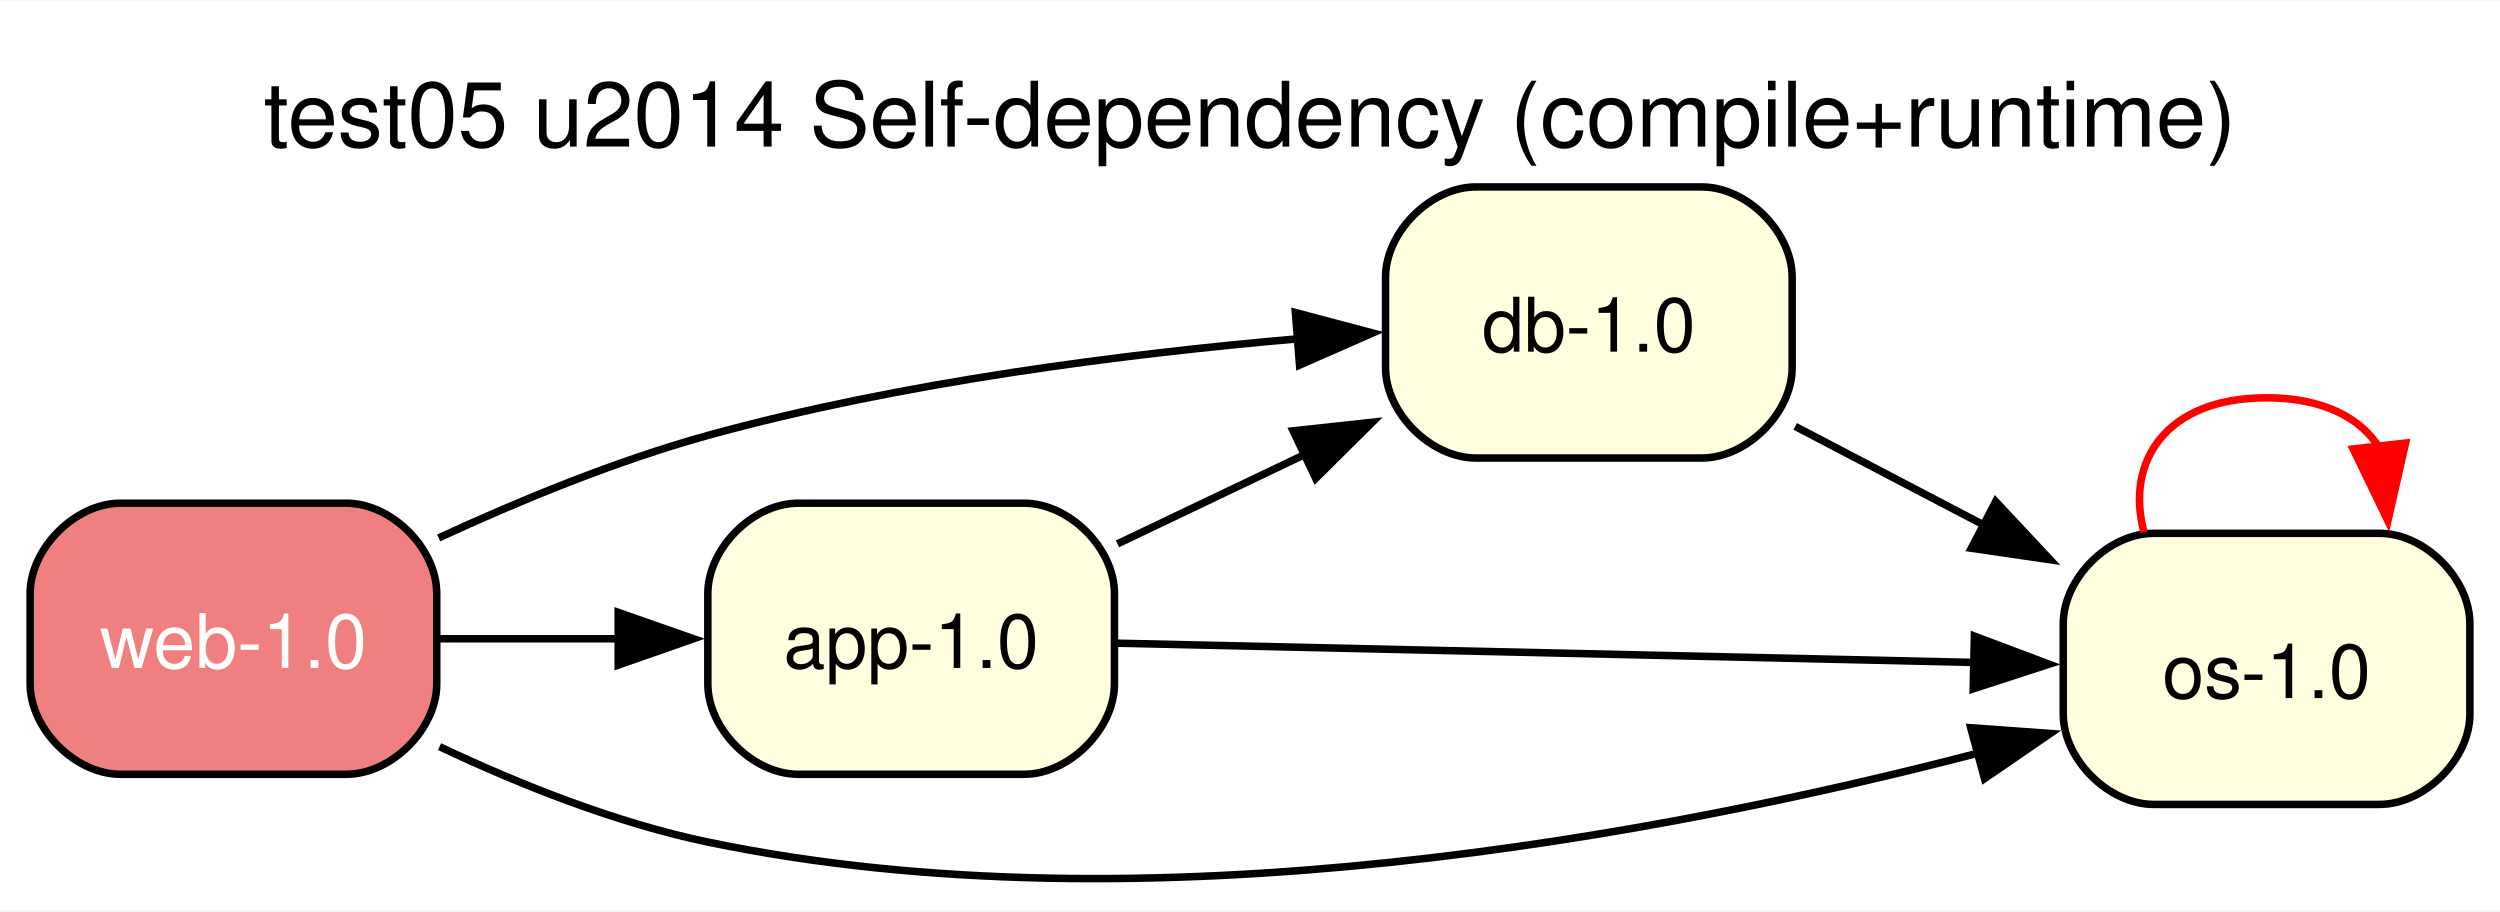
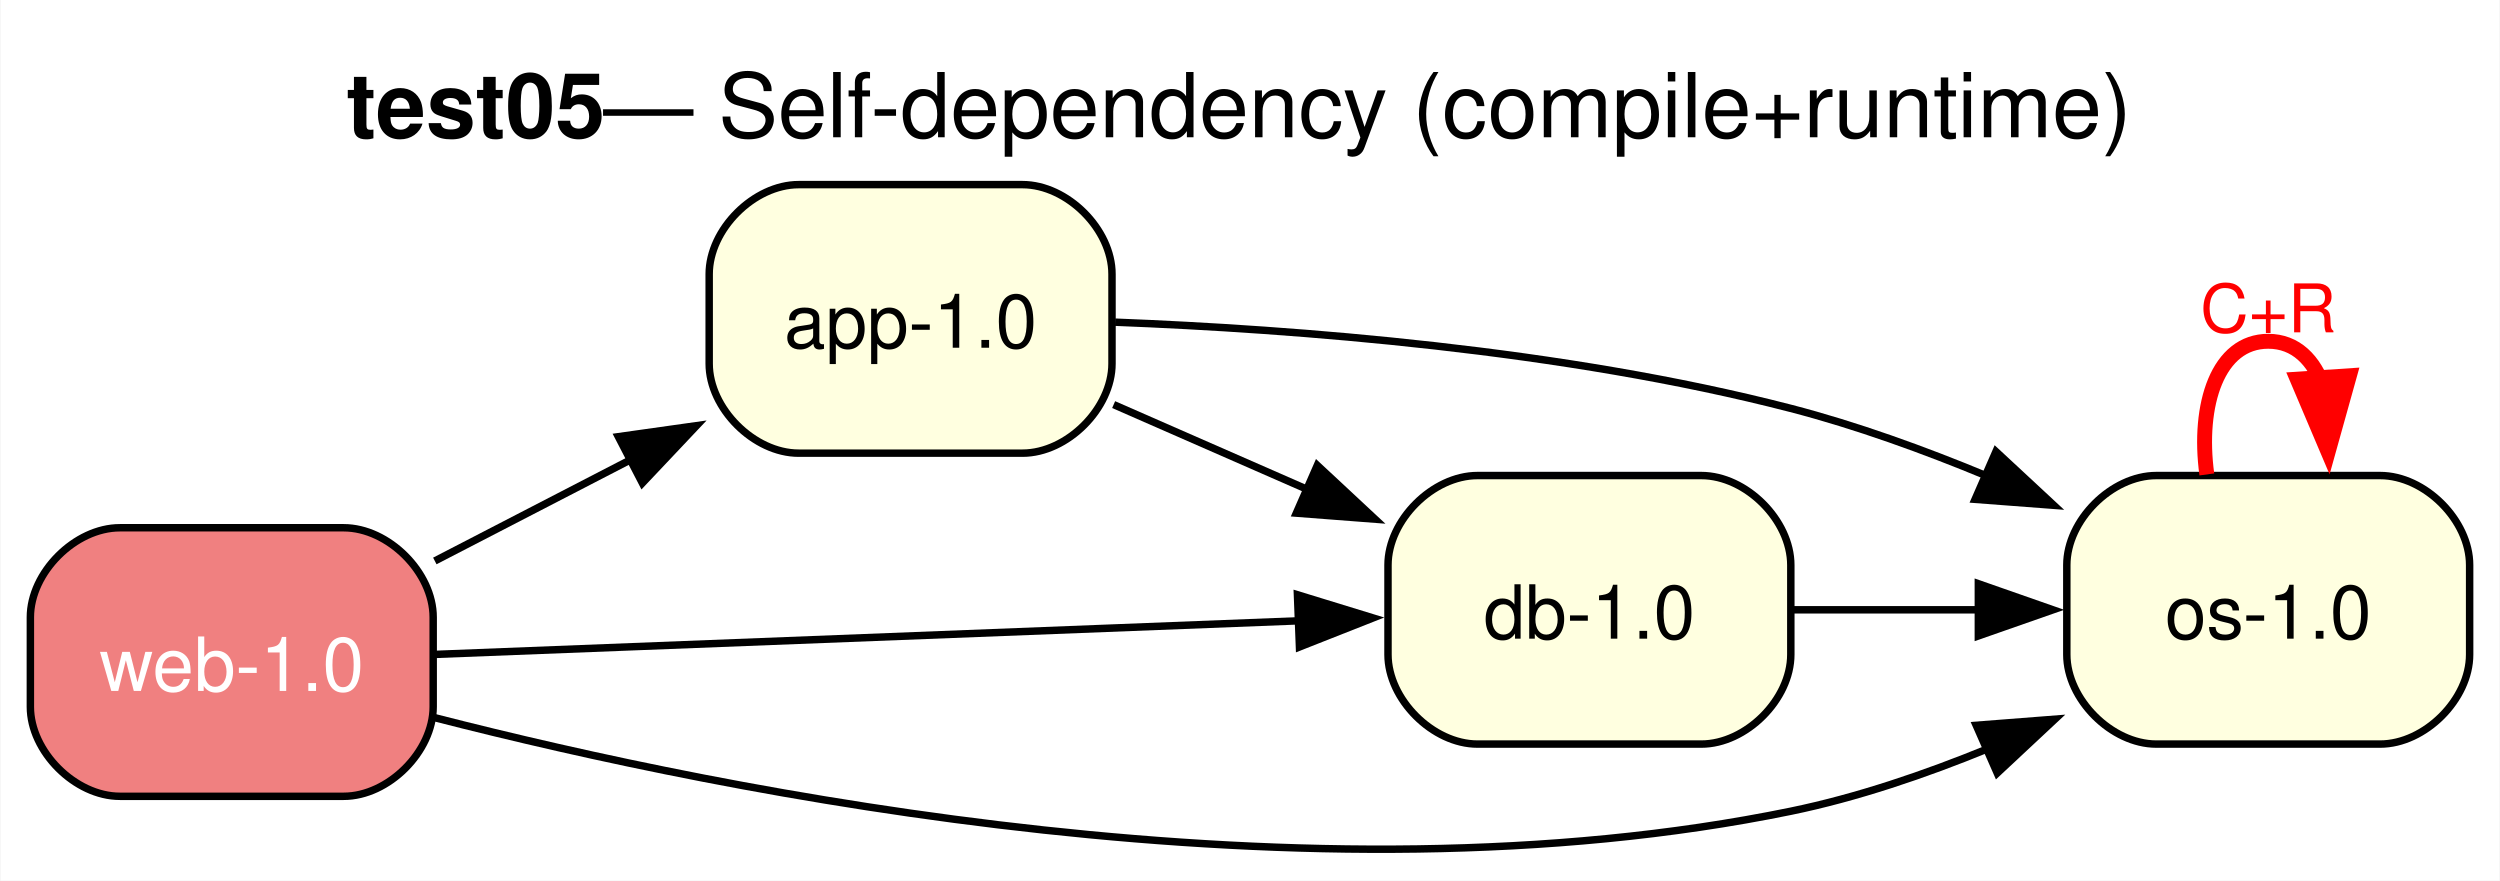
- <svg xmlns="http://www.w3.org/2000/svg" width="332pt" height="121pt" viewBox="0.00 0.00 332.00 120.85">
-   <g id="graph0" class="graph" transform="scale(1 1) rotate(0) translate(4 116.85)">
-     <polygon fill="white" stroke="none" points="-4,4 -4,-116.85 328,-116.85 328,4 -4,4" />
-     <text text-anchor="middle" x="162" y="-97.45" font-family="Helvetica,sans-Serif" font-size="12.00">test05 u2014 Self-dependency (compile+runtime)</text>
+ <svg xmlns="http://www.w3.org/2000/svg" width="335pt" height="118pt" viewBox="0.00 0.00 335.00 118.05">
+   <g id="graph0" class="graph" transform="scale(1 1) rotate(0) translate(4 114.05)">
+     <polygon fill="white" stroke="none" points="-4,4 -4,-114.05 331,-114.05 331,4 -4,4" />
+     <text text-anchor="start" x="42.38" y="-95.65" font-family="Helvetica,sans-Serif" font-weight="bold" font-size="12.00">test05</text>
+     <text text-anchor="start" x="76.88" y="-95.65" font-family="Helvetica,sans-Serif" font-size="12.00"> — Self-dependency (compile+runtime)</text>
    <g id="node1" class="node">
-       <path fill="lightyellow" stroke="black" d="M132,-50.1C132,-50.1 102,-50.1 102,-50.1 96,-50.1 90,-44.1 90,-38.1 90,-38.1 90,-26.1 90,-26.1 90,-20.1 96,-14.1 102,-14.1 102,-14.1 132,-14.1 132,-14.1 138,-14.1 144,-20.1 144,-26.1 144,-26.1 144,-38.1 144,-38.1 144,-44.1 138,-50.1 132,-50.1" />
-       <text text-anchor="middle" x="117" y="-28.22" font-family="Helvetica,sans-Serif" font-size="10.00">app-1.0</text>
+       <path fill="lightcoral" stroke="black" d="M42,-43.3C42,-43.3 12,-43.3 12,-43.3 6,-43.3 0,-37.3 0,-31.3 0,-31.3 0,-19.3 0,-19.3 0,-13.3 6,-7.3 12,-7.3 12,-7.3 42,-7.3 42,-7.3 48,-7.3 54,-13.3 54,-19.3 54,-19.3 54,-31.3 54,-31.3 54,-37.3 48,-43.3 42,-43.3" />
+       <text text-anchor="middle" x="27" y="-21.43" font-family="Helvetica,sans-Serif" font-size="10.00" fill="white">web-1.0</text>
    </g>
    <g id="node2" class="node">
-       <path fill="lightyellow" stroke="black" d="M222,-92.1C222,-92.1 192,-92.1 192,-92.1 186,-92.1 180,-86.1 180,-80.1 180,-80.1 180,-68.1 180,-68.1 180,-62.1 186,-56.1 192,-56.1 192,-56.1 222,-56.1 222,-56.1 228,-56.1 234,-62.1 234,-68.1 234,-68.1 234,-80.1 234,-80.1 234,-86.1 228,-92.1 222,-92.1" />
-       <text text-anchor="middle" x="207" y="-70.22" font-family="Helvetica,sans-Serif" font-size="10.00">db-1.0</text>
+       <path fill="lightyellow" stroke="black" d="M133,-89.3C133,-89.3 103,-89.3 103,-89.3 97,-89.3 91,-83.3 91,-77.3 91,-77.3 91,-65.3 91,-65.3 91,-59.3 97,-53.3 103,-53.3 103,-53.3 133,-53.3 133,-53.3 139,-53.3 145,-59.3 145,-65.3 145,-65.3 145,-77.3 145,-77.3 145,-83.3 139,-89.3 133,-89.3" />
+       <text text-anchor="middle" x="118" y="-67.43" font-family="Helvetica,sans-Serif" font-size="10.00">app-1.0</text>
+     </g>
+     <g id="edge1" class="edge">
+       <path fill="none" stroke="black" d="M54.22,-38.85C62.48,-43.12 71.75,-47.91 80.58,-52.48" />
+       <polygon fill="black" stroke="black" points="78.82,-55.51 89.31,-56.99 82.04,-49.29 78.82,-55.51" />
+     </g>
+     <g id="node3" class="node">
+       <path fill="lightyellow" stroke="black" d="M224,-50.3C224,-50.3 194,-50.3 194,-50.3 188,-50.3 182,-44.3 182,-38.3 182,-38.3 182,-26.3 182,-26.3 182,-20.3 188,-14.3 194,-14.3 194,-14.3 224,-14.3 224,-14.3 230,-14.3 236,-20.3 236,-26.3 236,-26.3 236,-38.3 236,-38.3 236,-44.3 230,-50.3 224,-50.3" />
+       <text text-anchor="middle" x="209" y="-28.43" font-family="Helvetica,sans-Serif" font-size="10.00">db-1.0</text>
    </g>
    <g id="edge2" class="edge">
-       <path fill="none" stroke="black" d="M144.4,-44.7C152.23,-48.44 160.96,-52.6 169.32,-56.59" />
-       <polygon fill="black" stroke="black" points="167.72,-59.71 178.25,-60.85 170.73,-53.39 167.72,-59.71" />
+       <path fill="none" stroke="black" d="M54.17,-26.32C84.75,-27.51 135.57,-29.48 170.37,-30.84" />
+       <polygon fill="black" stroke="black" points="169.86,-34.32 179.99,-31.21 170.13,-27.32 169.86,-34.32" />
    </g>
-     <g id="node3" class="node">
-       <path fill="lightyellow" stroke="black" d="M312,-46.1C312,-46.1 282,-46.1 282,-46.1 276,-46.1 270,-40.1 270,-34.1 270,-34.1 270,-22.1 270,-22.1 270,-16.1 276,-10.1 282,-10.1 282,-10.1 312,-10.1 312,-10.1 318,-10.1 324,-16.1 324,-22.1 324,-22.1 324,-34.1 324,-34.1 324,-40.1 318,-46.1 312,-46.1" />
-       <text text-anchor="middle" x="297" y="-24.22" font-family="Helvetica,sans-Serif" font-size="10.00">os-1.0</text>
-     </g>
-     <g id="edge1" class="edge">
-       <path fill="none" stroke="black" d="M144.26,-31.51C174.37,-30.83 223.96,-29.72 258.21,-28.95" />
-       <polygon fill="black" stroke="black" points="258.2,-32.45 268.11,-28.72 258.04,-25.45 258.2,-32.45" />
+     <g id="node4" class="node">
+       <path fill="lightyellow" stroke="black" d="M315,-50.3C315,-50.3 285,-50.3 285,-50.3 279,-50.3 273,-44.3 273,-38.3 273,-38.3 273,-26.3 273,-26.3 273,-20.3 279,-14.3 285,-14.3 285,-14.3 315,-14.3 315,-14.3 321,-14.3 327,-20.3 327,-26.3 327,-26.3 327,-38.3 327,-38.3 327,-44.3 321,-50.3 315,-50.3" />
+       <text text-anchor="middle" x="300" y="-28.43" font-family="Helvetica,sans-Serif" font-size="10.00">os-1.0</text>
    </g>
    <g id="edge3" class="edge">
-       <path fill="none" stroke="black" d="M234.4,-60.3C242.32,-56.16 251.15,-51.54 259.59,-47.13" />
-       <polygon fill="black" stroke="black" points="261.03,-50.33 268.27,-42.59 257.79,-44.12 261.03,-50.33" />
+       <path fill="none" stroke="black" d="M54.21,-17.84C93.91,-7.65 171.5,7.94 236,-5.3 244.85,-7.12 254,-10.23 262.48,-13.71" />
+       <polygon fill="black" stroke="black" points="260.85,-16.82 271.41,-17.64 263.67,-10.41 260.85,-16.82" />
+     </g>
+     <g id="edge5" class="edge">
+       <path fill="none" stroke="black" d="M145.22,-59.81C153.39,-56.23 162.55,-52.22 171.29,-48.39" />
+       <polygon fill="black" stroke="black" points="172.52,-51.67 180.27,-44.45 169.71,-45.26 172.52,-51.67" />
    </g>
    <g id="edge4" class="edge">
-       <path fill="none" stroke="red" d="M280.72,-46.25C278.21,-55.64 283.64,-64.1 297,-64.1 304.51,-64.1 309.52,-61.42 312.01,-57.41" />
-       <polygon fill="red" stroke="red" points="315.46,-58.09 313.11,-47.75 308.5,-57.3 315.46,-58.09" />
-     </g>
-     <g id="node4" class="node">
-       <path fill="lightcoral" stroke="black" d="M42,-50.1C42,-50.1 12,-50.1 12,-50.1 6,-50.1 0,-44.1 0,-38.1 0,-38.1 0,-26.1 0,-26.1 0,-20.1 6,-14.1 12,-14.1 12,-14.1 42,-14.1 42,-14.1 48,-14.1 54,-20.1 54,-26.1 54,-26.1 54,-38.1 54,-38.1 54,-44.1 48,-50.1 42,-50.1" />
-       <text text-anchor="middle" x="27" y="-28.22" font-family="Helvetica,sans-Serif" font-size="10.00" fill="white">web-1.0</text>
+       <path fill="none" stroke="black" d="M145.42,-70.86C169.4,-69.93 205.56,-67.19 236,-59.3 244.75,-57.03 253.85,-53.74 262.32,-50.22" />
+       <polygon fill="black" stroke="black" points="263.5,-53.52 271.26,-46.31 260.7,-47.11 263.5,-53.52" />
    </g>
    <g id="edge6" class="edge">
-       <path fill="none" stroke="black" d="M54.4,-32.1C61.89,-32.1 70.18,-32.1 78.2,-32.1" />
-       <polygon fill="black" stroke="black" points="78.1,-35.6 88.1,-32.1 78.1,-28.6 78.1,-35.6" />
+       <path fill="none" stroke="black" d="M236.22,-32.3C244.12,-32.3 252.94,-32.3 261.43,-32.3" />
+       <polygon fill="black" stroke="black" points="261.14,-35.8 271.14,-32.3 261.14,-28.8 261.14,-35.8" />
    </g>
    <g id="edge7" class="edge">
-       <path fill="none" stroke="black" d="M54.26,-45.49C65.07,-50.49 77.89,-55.75 90,-59.1 115.67,-66.19 145.48,-69.95 168.45,-71.94" />
-       <polygon fill="black" stroke="black" points="168.03,-75.42 178.28,-72.7 168.58,-68.44 168.03,-75.42" />
-     </g>
-     <g id="edge5" class="edge">
-       <path fill="none" stroke="black" d="M54.37,-17.77C65.09,-12.7 77.82,-7.64 90,-5.1 148.29,7.04 217.27,-6.12 258.79,-16.94" />
-       <polygon fill="black" stroke="black" points="257.71,-20.28 268.28,-19.52 259.54,-13.52 257.71,-20.28" />
+       <path fill="none" stroke="red" stroke-width="2" d="M291.77,-50.45C290.5,-59.84 293.25,-68.3 300,-68.3 303.69,-68.3 306.19,-65.77 307.48,-61.94" />
+       <polygon fill="red" stroke="red" stroke-width="2" points="310.88,-63.68 308.03,-53.47 303.89,-63.22 310.88,-63.68" />
+       <text text-anchor="middle" x="300" y="-69.5" font-family="Helvetica,sans-Serif" font-size="9.00" fill="red">C+R</text>
    </g>
  </g>
</svg>
